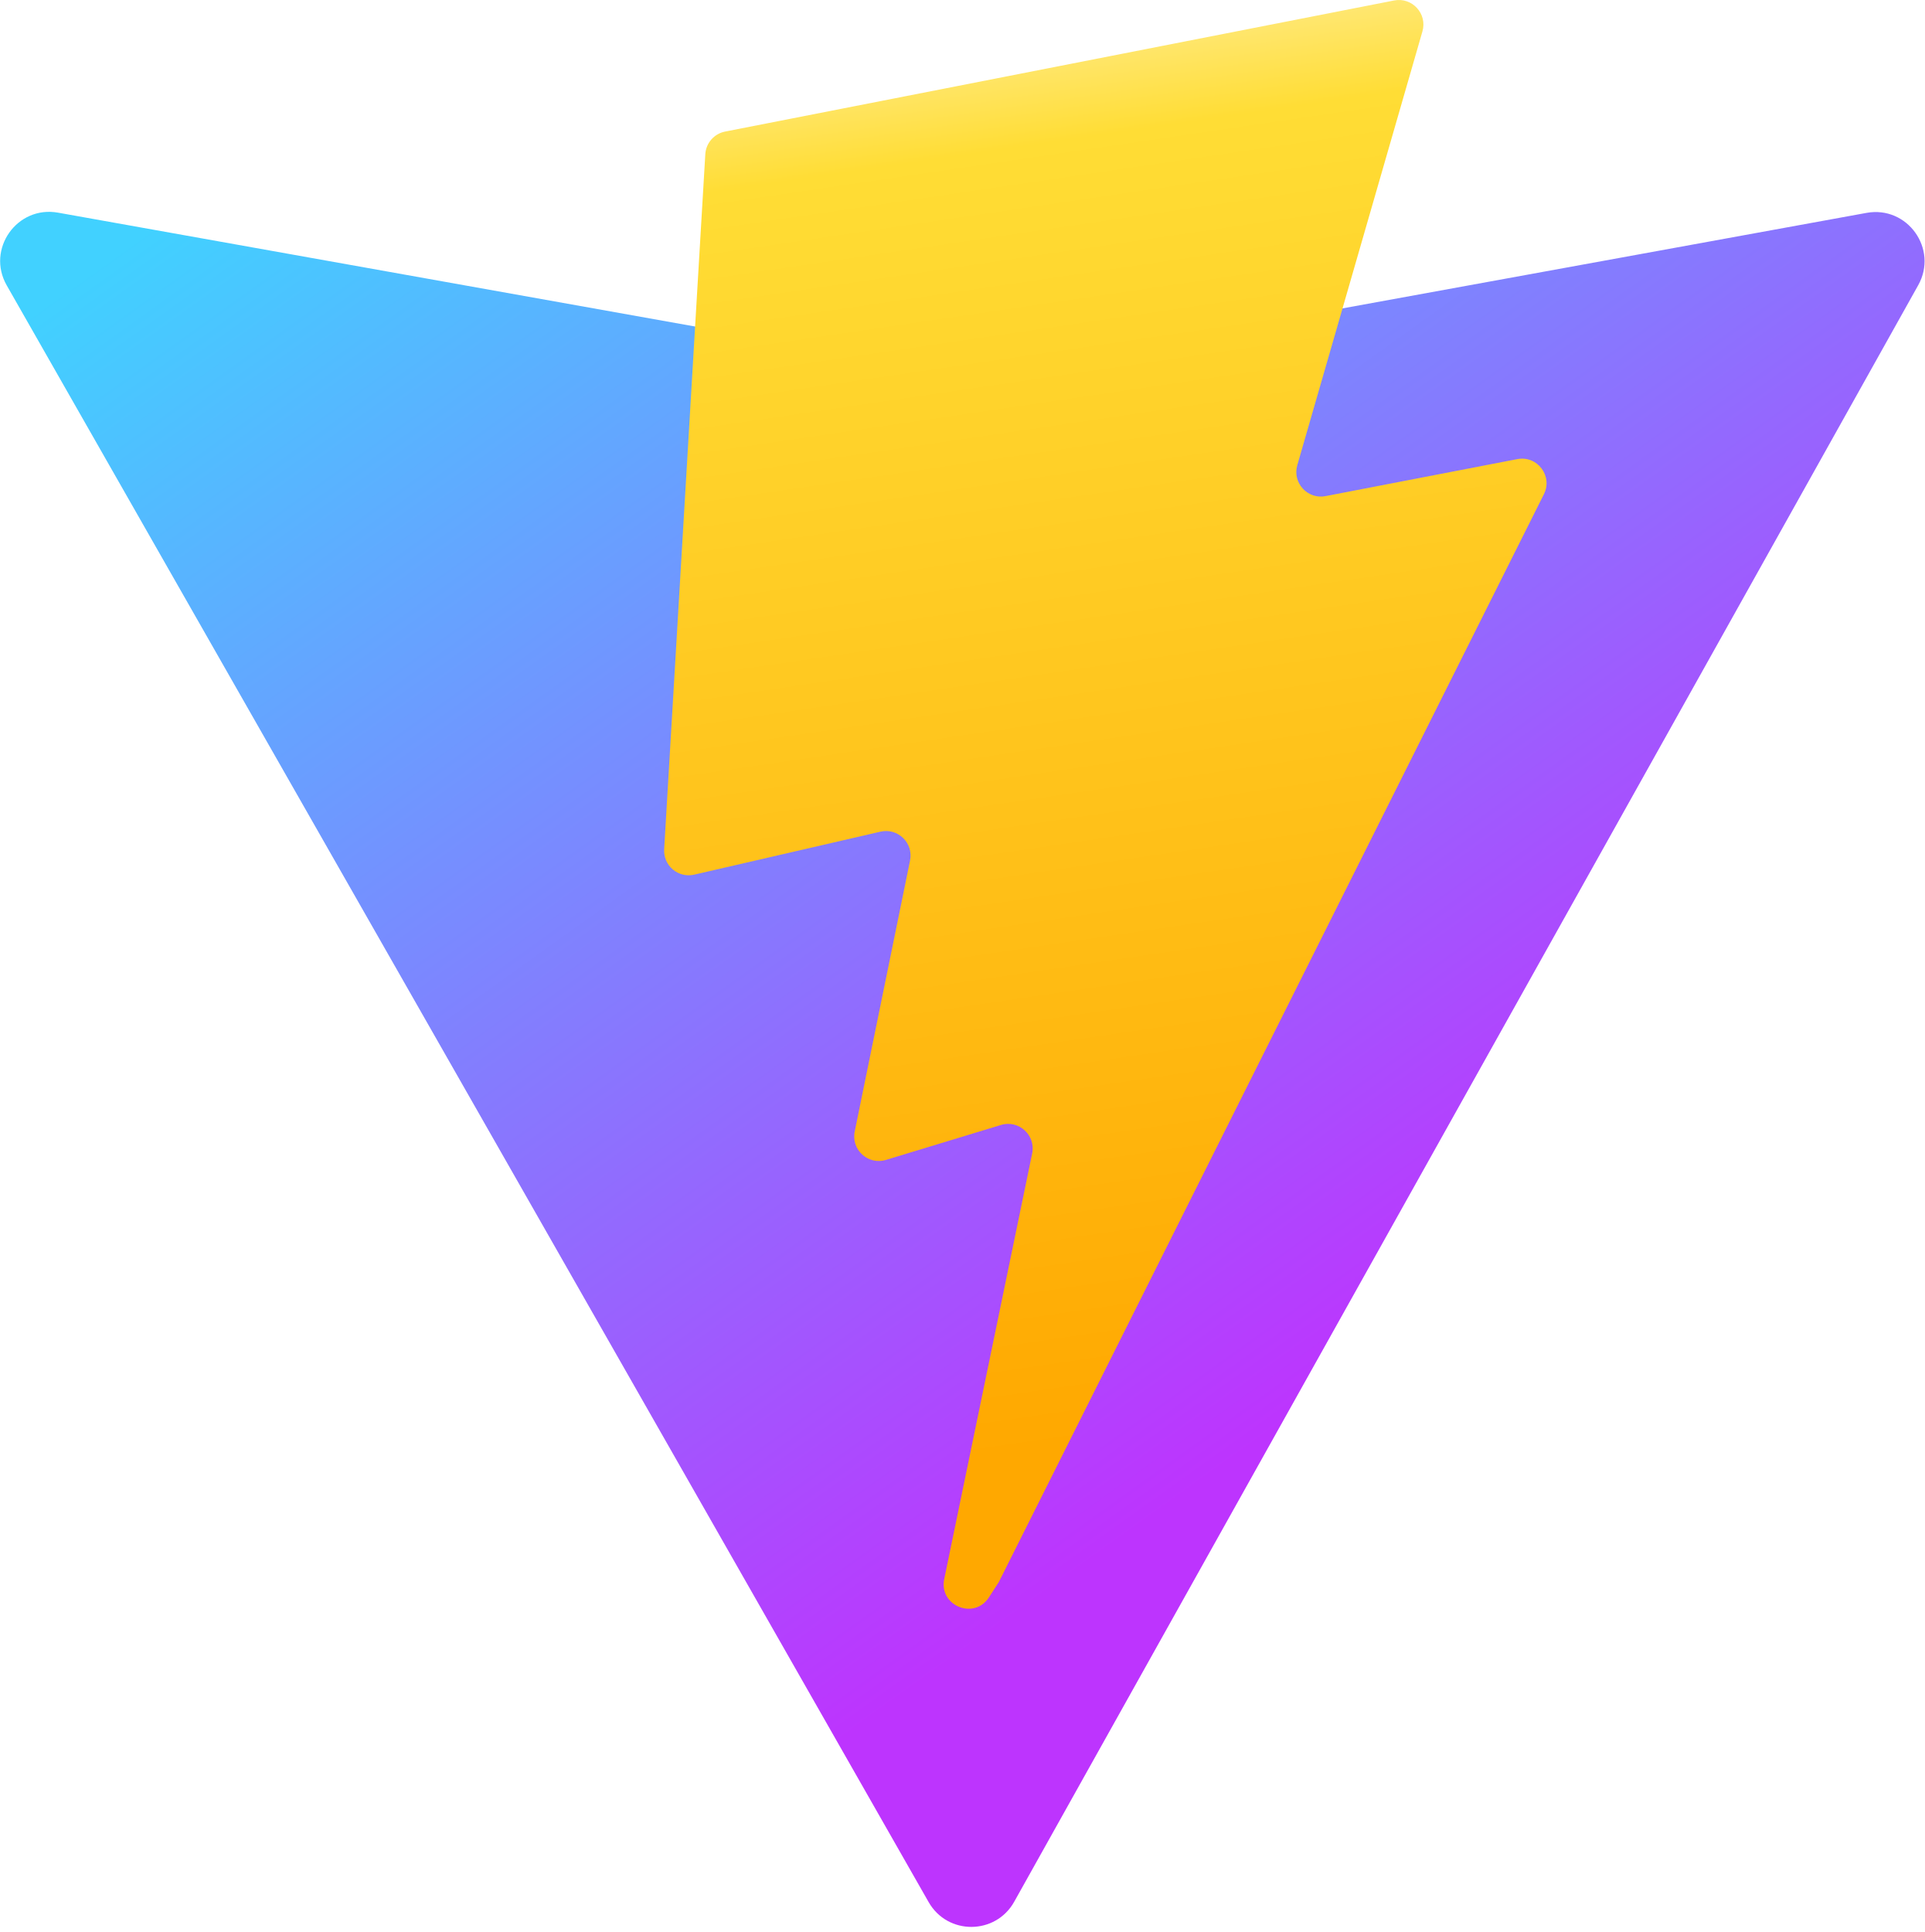
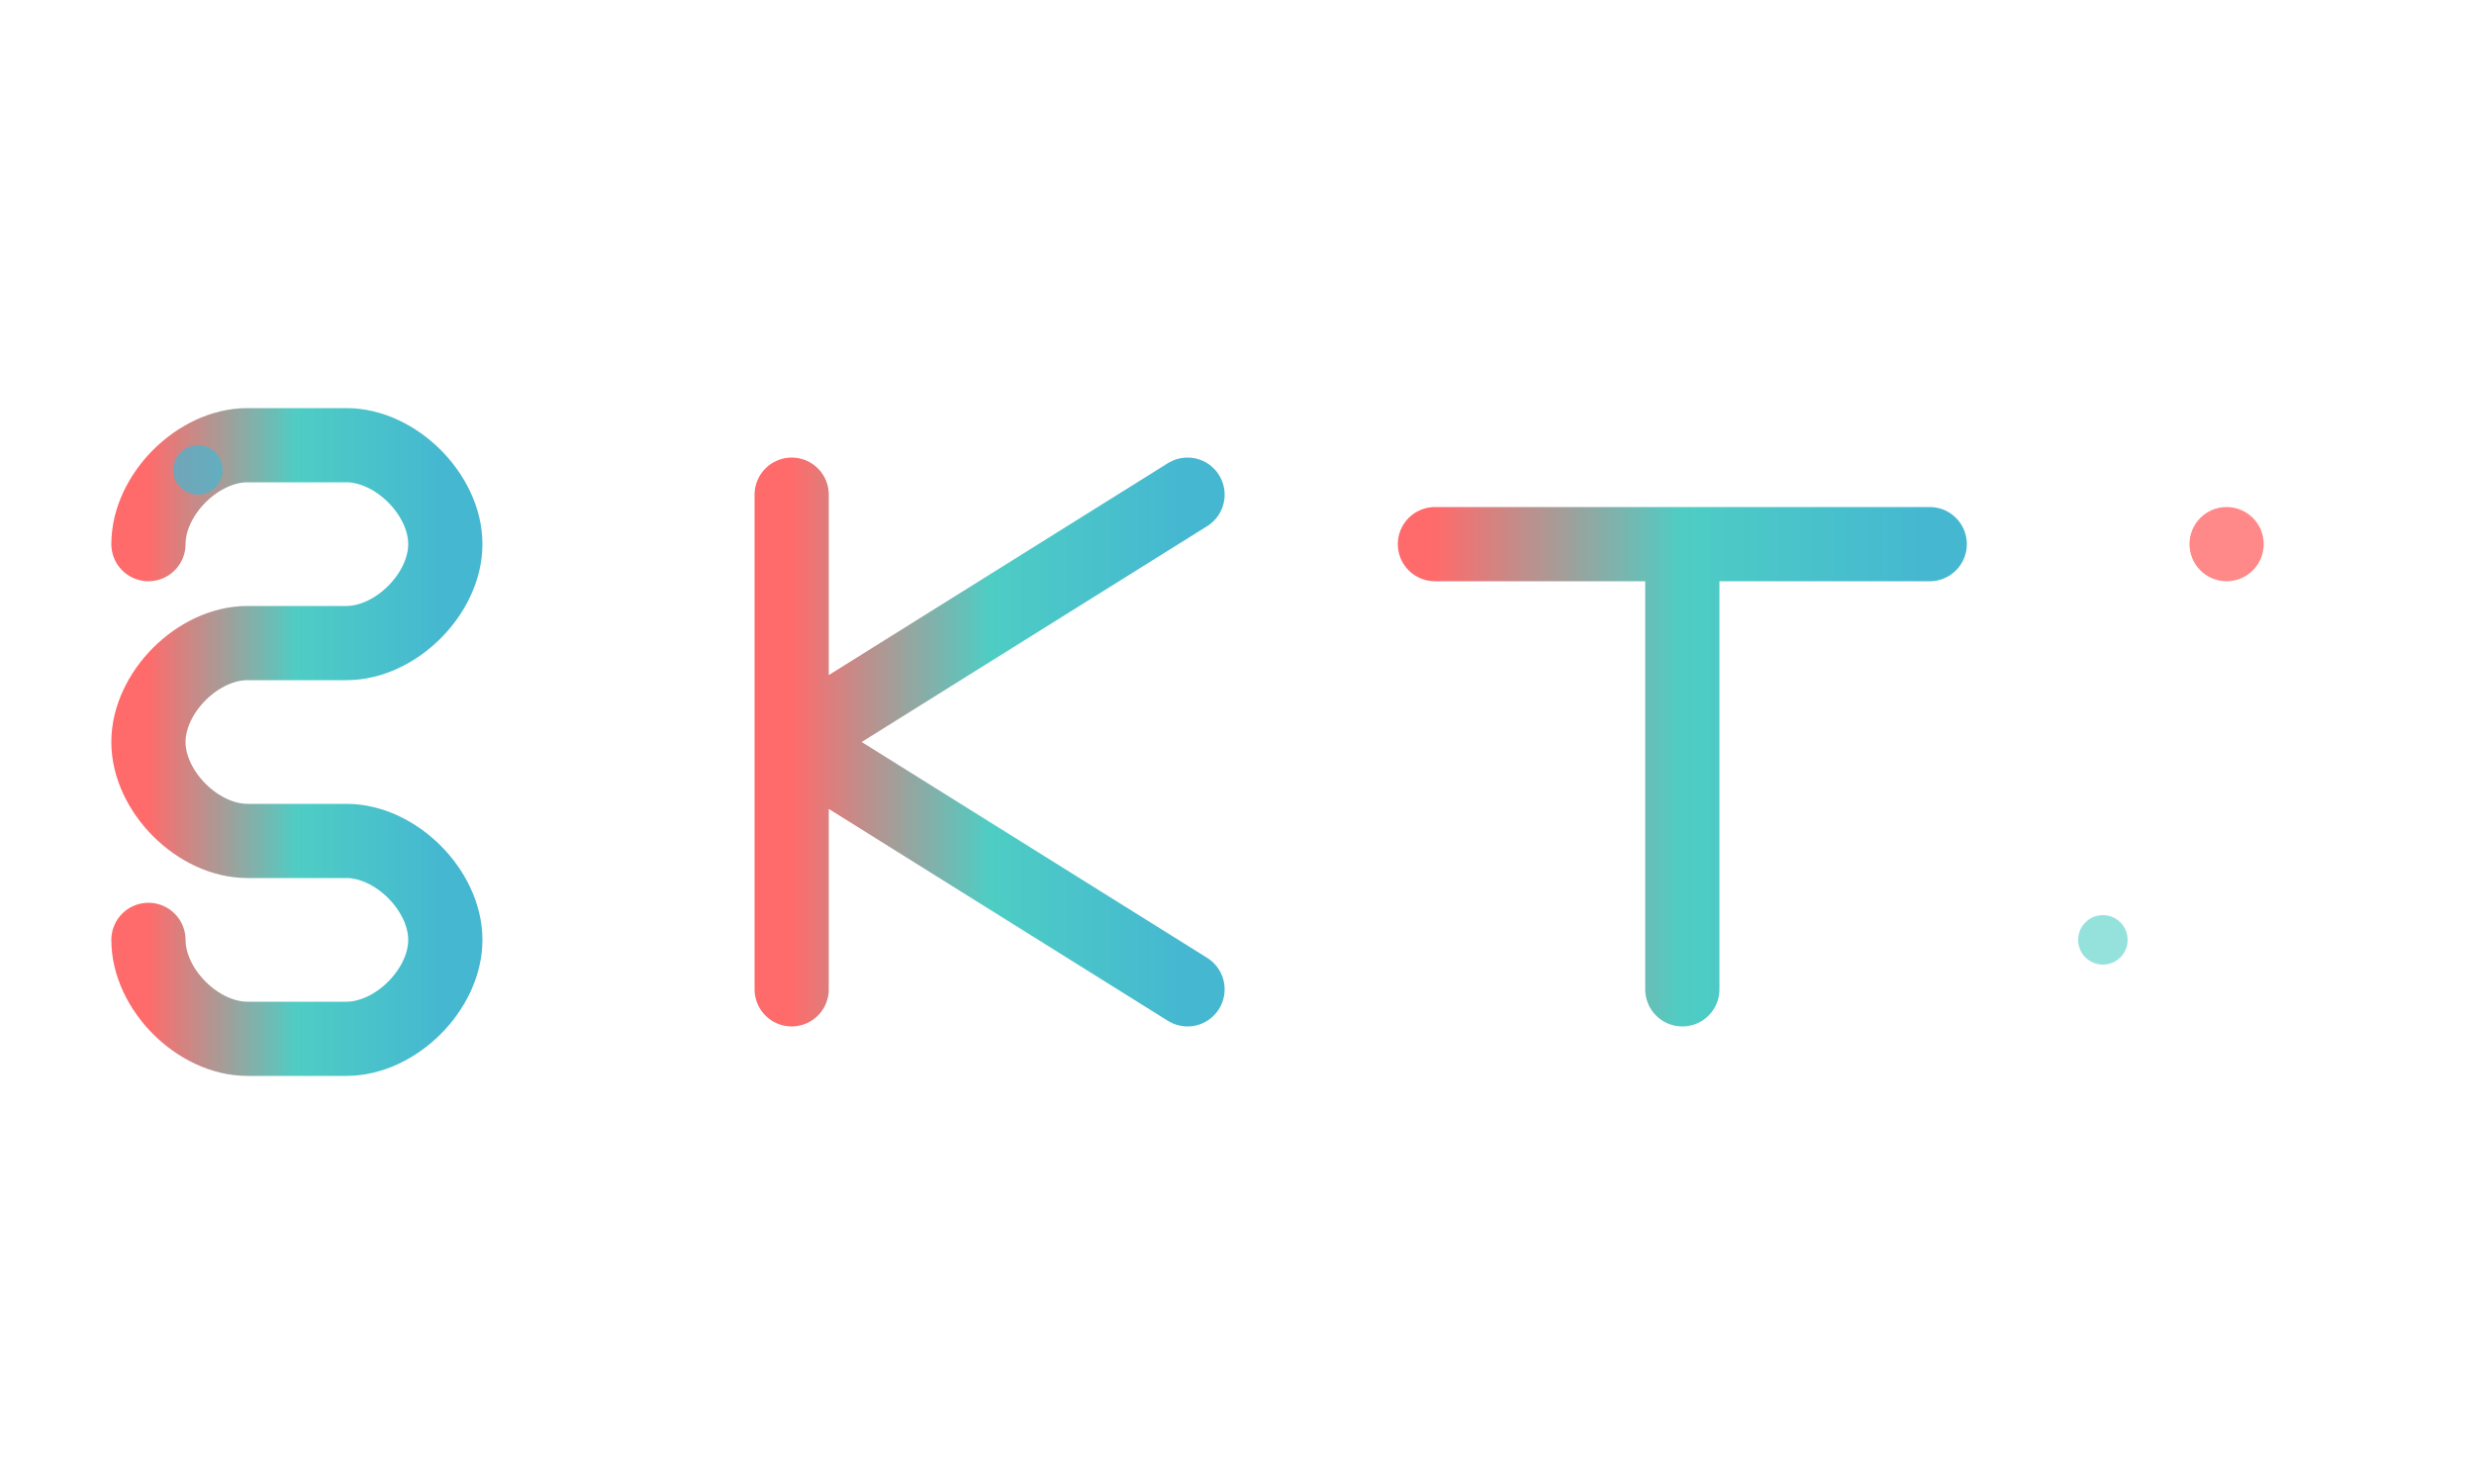
- <svg xmlns="http://www.w3.org/2000/svg" aria-hidden="true" role="img" class="iconify iconify--logos" width="31.88" height="32" preserveAspectRatio="xMidYMid meet" viewBox="0 0 256 257">
+ <svg xmlns="http://www.w3.org/2000/svg" width="100" height="60" viewBox="0 0 100 40">
  <defs>
-     <linearGradient id="IconifyId1813088fe1fbc01fb466" x1="-.828%" x2="57.636%" y1="7.652%" y2="78.411%">
-       <stop offset="0%" stop-color="#41D1FF" />
-       <stop offset="100%" stop-color="#BD34FE" />
+     <linearGradient id="mainGradient" x1="0%" y1="0%" x2="100%" y2="0%">
+       <stop offset="0%" style="stop-color:#FF6B6B;stop-opacity:1" />
+       <stop offset="50%" style="stop-color:#4ECDC4;stop-opacity:1" />
+       <stop offset="100%" style="stop-color:#45B7D1;stop-opacity:1" />
    </linearGradient>
-     <linearGradient id="IconifyId1813088fe1fbc01fb467" x1="43.376%" x2="50.316%" y1="2.242%" y2="89.03%">
-       <stop offset="0%" stop-color="#FFEA83" />
-       <stop offset="8.333%" stop-color="#FFDD35" />
-       <stop offset="100%" stop-color="#FFA800" />
-     </linearGradient>
+     <filter id="shadow" x="-20%" y="-20%" width="140%" height="140%">
+       <dropShadow dx="2" dy="2" stdDeviation="1" flood-color="#000" flood-opacity="0.2" />
+     </filter>
  </defs>
-   <path fill="url(#IconifyId1813088fe1fbc01fb466)" d="M255.153 37.938L134.897 252.976c-2.483 4.44-8.862 4.466-11.382.048L.875 37.958c-2.746-4.814 1.371-10.646 6.827-9.67l120.385 21.517a6.537 6.537 0 0 0 2.322-.004l117.867-21.483c5.438-.991 9.574 4.796 6.877 9.62Z" />
-   <path fill="url(#IconifyId1813088fe1fbc01fb467)" d="M185.432.063L96.44 17.501a3.268 3.268 0 0 0-2.634 3.014l-5.474 92.456a3.268 3.268 0 0 0 3.997 3.378l24.777-5.718c2.318-.535 4.413 1.507 3.936 3.838l-7.361 36.047c-.495 2.426 1.782 4.5 4.151 3.78l15.304-4.649c2.372-.72 4.652 1.36 4.15 3.788l-11.698 56.621c-.732 3.542 3.979 5.473 5.943 2.437l1.313-2.028l72.516-144.72c1.215-2.423-.88-5.186-3.54-4.672l-25.505 4.922c-2.396.462-4.435-1.77-3.759-4.114l16.646-57.705c.677-2.35-1.37-4.583-3.769-4.113Z" />
+   <rect x="2" y="6" width="96" height="28" rx="14" ry="14" fill="url(#mainGradient)" opacity="0.15" filter="url(#shadow)" />
+   <g transform="translate(12, 20)">
+     <path d="M -6 -8 C -6 -10 -4 -12 -2 -12 L 2 -12 C 4 -12 6 -10 6 -8 C 6 -6 4 -4 2 -4 L -2 -4 C -4 -4 -6 -2 -6 0 C -6 2 -4 4 -2 4 L 2 4 C 4 4 6 6 6 8 C 6 10 4 12 2 12 L -2 12 C -4 12 -6 10 -6 8" stroke="url(#mainGradient)" stroke-width="3" fill="none" stroke-linecap="round" />
+   </g>
+   <g transform="translate(40, 20)">
+     <path d="M -8 -10 L -8 10 M -8 0 L 8 -10 M -8 0 L 8 10" stroke="url(#mainGradient)" stroke-width="3" stroke-linecap="round" stroke-linejoin="round" />
+   </g>
+   <g transform="translate(68, 20)">
+     <path d="M -10 -8 L 10 -8 M 0 -8 L 0 10" stroke="url(#mainGradient)" stroke-width="3" stroke-linecap="round" />
+   </g>
+   <circle cx="90" cy="12" r="1.5" fill="#FF6B6B" opacity="0.8" />
+   <circle cx="85" cy="28" r="1" fill="#4ECDC4" opacity="0.6" />
+   <rect x="7" y="8" width="2" height="2" rx="1" fill="#45B7D1" opacity="0.7" />
</svg>
